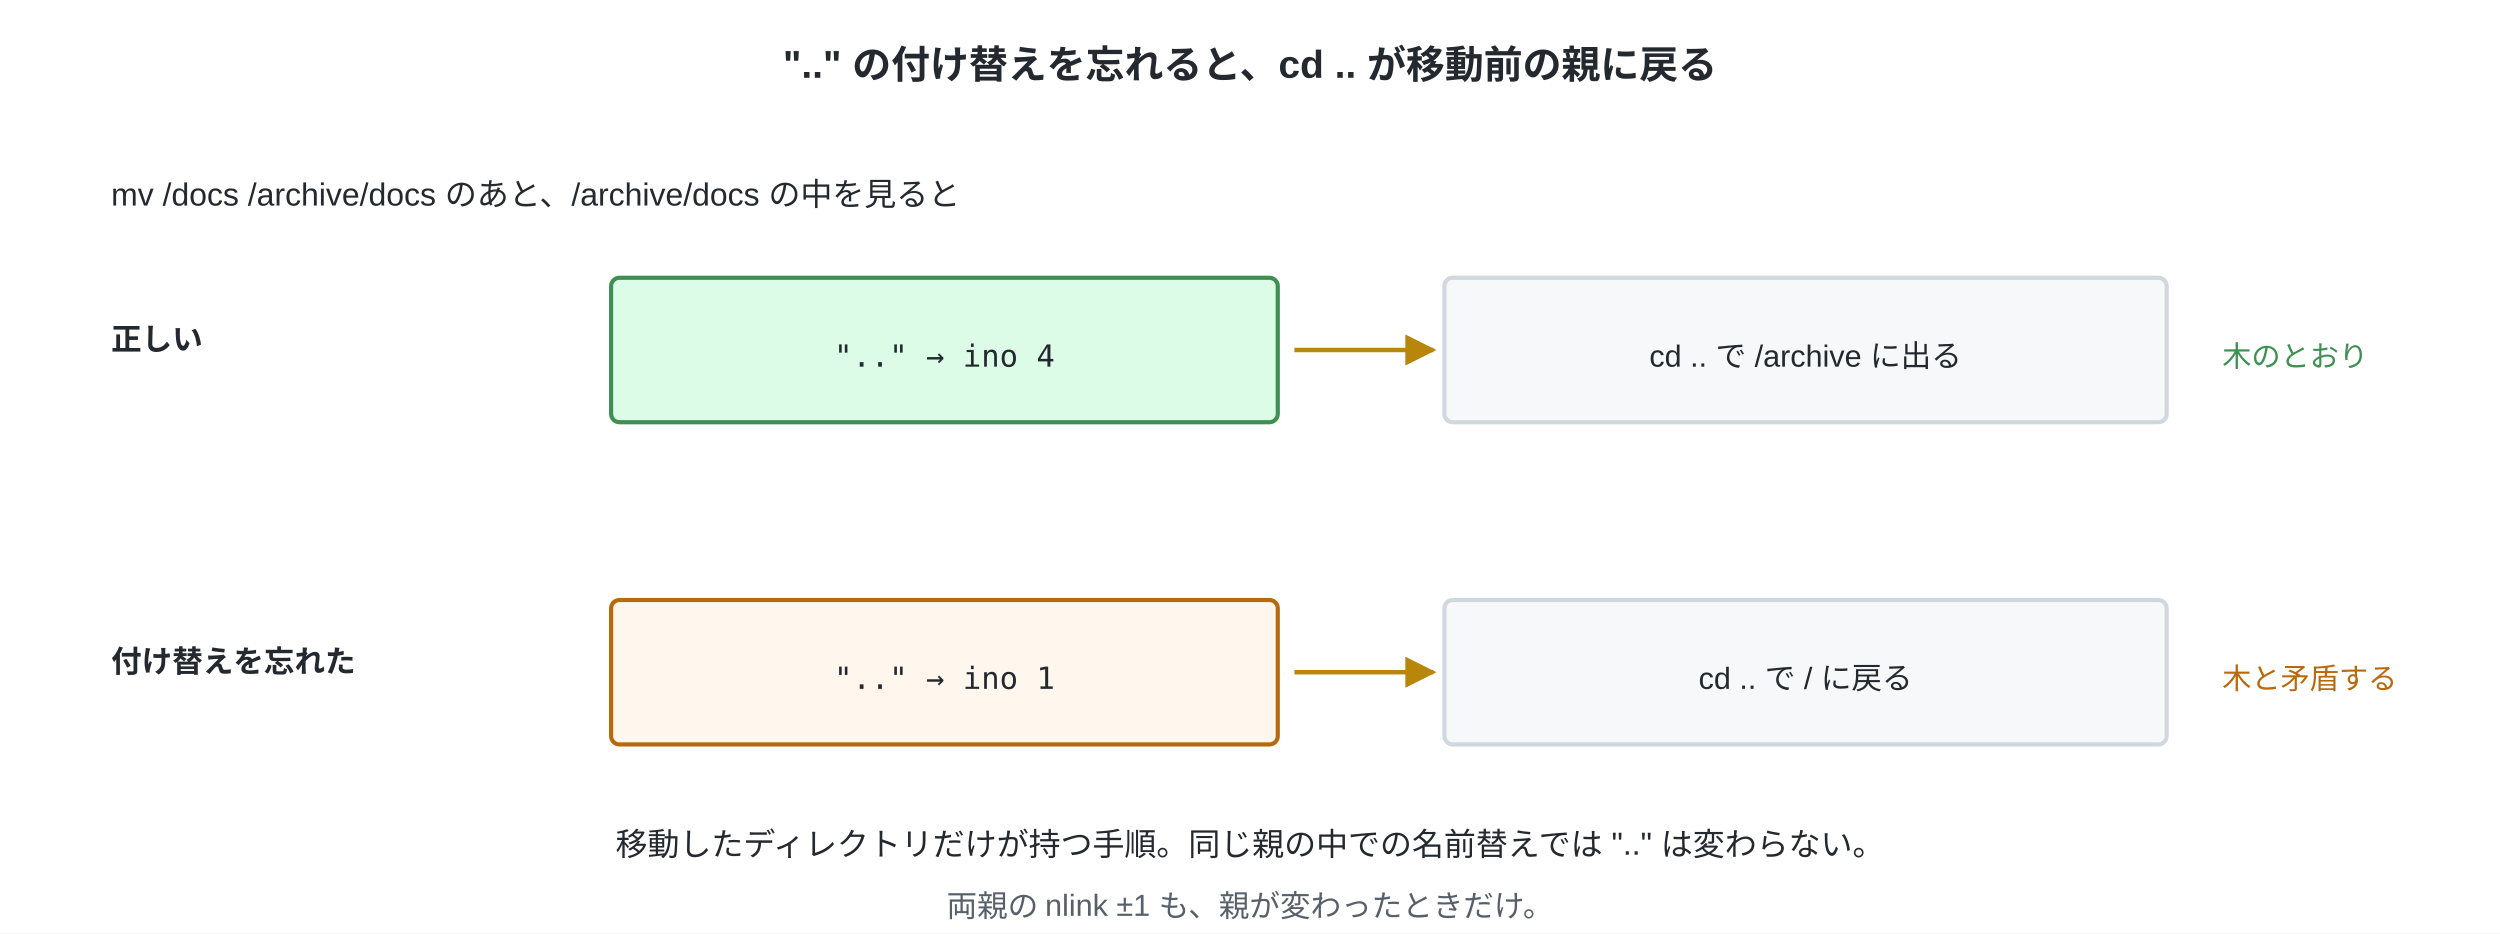
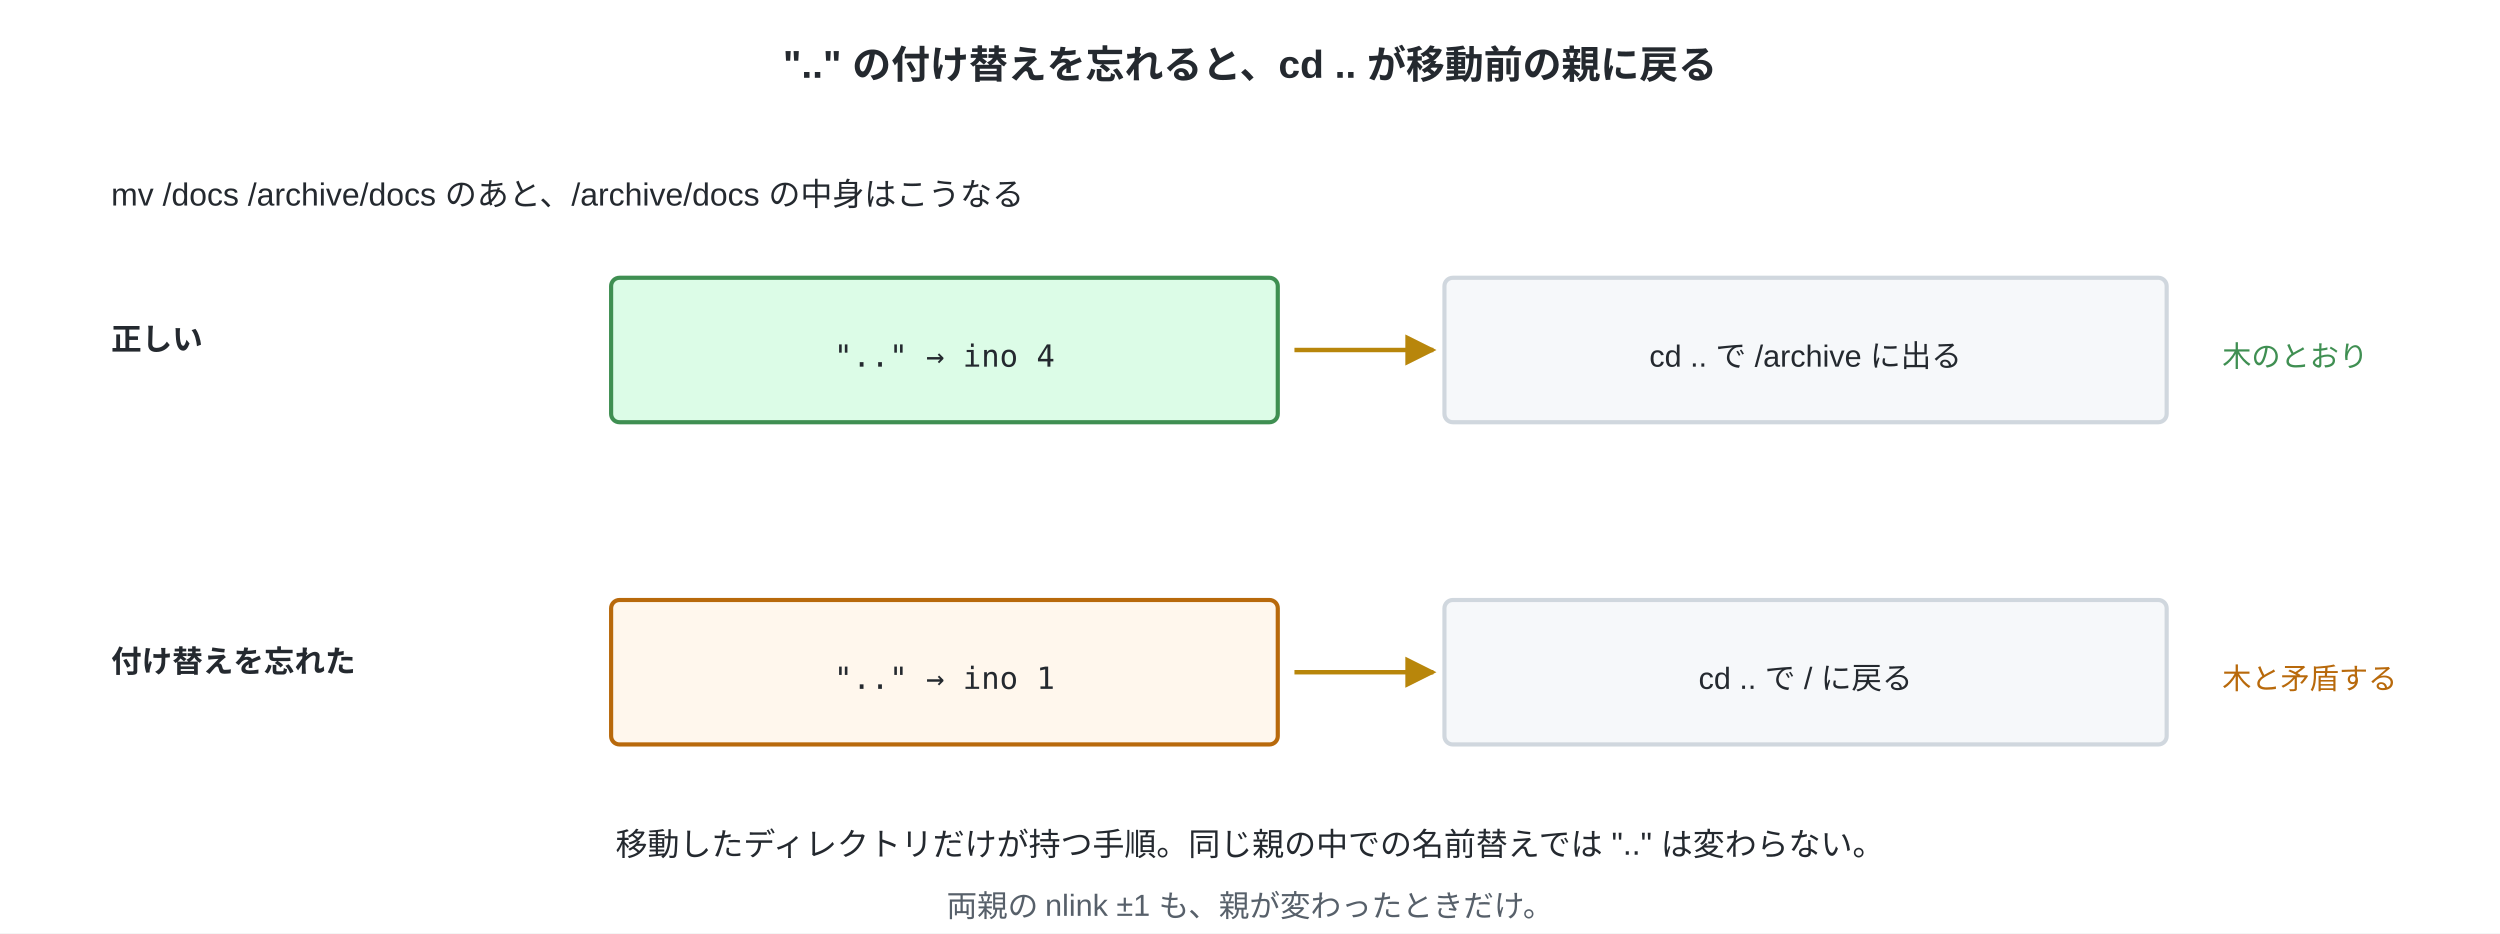
<svg xmlns="http://www.w3.org/2000/svg" width="900" height="336" viewBox="0 0 900 336" role="img" font-family="Helvetica Neue, Arial, Hiragino Sans, Noto Sans JP, sans-serif">
  <rect x="0" y="0" width="900" height="336" fill="#ffffff" />
  <defs>
    <marker id="a" viewBox="0 0 10 10" refX="9" refY="5" markerWidth="7" markerHeight="7" orient="auto-start-reverse">
      <path d="M 0 0 L 10 5 L 0 10 z" fill="#b8860b" />
    </marker>
  </defs>
  <text x="450" y="28" font-size="14" fill="#24292f" text-anchor="middle" font-family="Helvetica Neue, Arial, Hiragino Sans, Noto Sans JP, sans-serif" font-weight="bold">".." の付け替えを忘れると、cd .. が移動前の親に戻る</text>
-   <text x="40" y="74" font-size="11.5" fill="#24292f" text-anchor="start" font-family="Helvetica Neue, Arial, Hiragino Sans, Noto Sans JP, sans-serif" font-weight="normal">mv /docs /archive/docs のあと、/archive/docs の中を見ると</text>
+   <text x="40" y="74" font-size="11.5" fill="#24292f" text-anchor="start" font-family="Helvetica Neue, Arial, Hiragino Sans, Noto Sans JP, sans-serif" font-weight="normal">mv /docs /archive/docs のあと、/archive/docs の中身はこうなる</text>
  <text x="40" y="126" font-size="11" fill="#24292f" text-anchor="start" font-family="Helvetica Neue, Arial, Hiragino Sans, Noto Sans JP, sans-serif" font-weight="bold">正しい</text>
  <rect x="220" y="100" width="240" height="52" rx="3" fill="#dcfce7" stroke="#3f8f52" stroke-width="1.5" />
  <text x="340" y="132" font-size="11" fill="#24292f" text-anchor="middle" font-family="SFMono-Regular, Menlo, Consolas, monospace" font-weight="normal">".." → ino 4</text>
  <path d="M 466 126 L 516 126" stroke="#b8860b" stroke-width="1.6" fill="none" marker-end="url(#a)" />
  <rect x="520" y="100" width="260" height="52" rx="3" fill="#f6f8fa" stroke="#d0d7de" stroke-width="1.5" />
  <text x="650" y="132" font-size="11" fill="#24292f" text-anchor="middle" font-family="Helvetica Neue, Arial, Hiragino Sans, Noto Sans JP, sans-serif" font-weight="normal">cd .. で /archive に出る</text>
  <text x="800" y="132" font-size="10.5" fill="#3f8f52" text-anchor="start" font-family="Helvetica Neue, Arial, Hiragino Sans, Noto Sans JP, sans-serif" font-weight="normal">木のとおり</text>
  <text x="40" y="242" font-size="11" fill="#24292f" text-anchor="start" font-family="Helvetica Neue, Arial, Hiragino Sans, Noto Sans JP, sans-serif" font-weight="bold">付け替えを忘れた</text>
  <rect x="220" y="216" width="240" height="52" rx="3" fill="#fff7ed" stroke="#b8690b" stroke-width="1.5" />
  <text x="340" y="248" font-size="11" fill="#24292f" text-anchor="middle" font-family="SFMono-Regular, Menlo, Consolas, monospace" font-weight="normal">".." → ino 1</text>
  <path d="M 466 242 L 516 242" stroke="#b8860b" stroke-width="1.6" fill="none" marker-end="url(#a)" />
  <rect x="520" y="216" width="260" height="52" rx="3" fill="#f6f8fa" stroke="#d0d7de" stroke-width="1.5" />
  <text x="650" y="248" font-size="11" fill="#24292f" text-anchor="middle" font-family="Helvetica Neue, Arial, Hiragino Sans, Noto Sans JP, sans-serif" font-weight="normal">cd .. で / に戻る</text>
  <text x="800" y="248" font-size="10.5" fill="#b8690b" text-anchor="start" font-family="Helvetica Neue, Arial, Hiragino Sans, Noto Sans JP, sans-serif" font-weight="normal">木と矛盾する</text>
  <text x="450" y="308" font-size="11.5" fill="#24292f" text-anchor="middle" font-family="Helvetica Neue, Arial, Hiragino Sans, Noto Sans JP, sans-serif" font-weight="normal">移動したディレクトリだけが持つ手順。同じ親の中での名前替えでは ".." は変わらない。</text>
  <text x="450" y="330" font-size="11" fill="#57606a" text-anchor="middle" font-family="Helvetica Neue, Arial, Hiragino Sans, Noto Sans JP, sans-serif" font-weight="normal">両親の nlink ±1 も、親が変わったときだけ。</text>
</svg>
